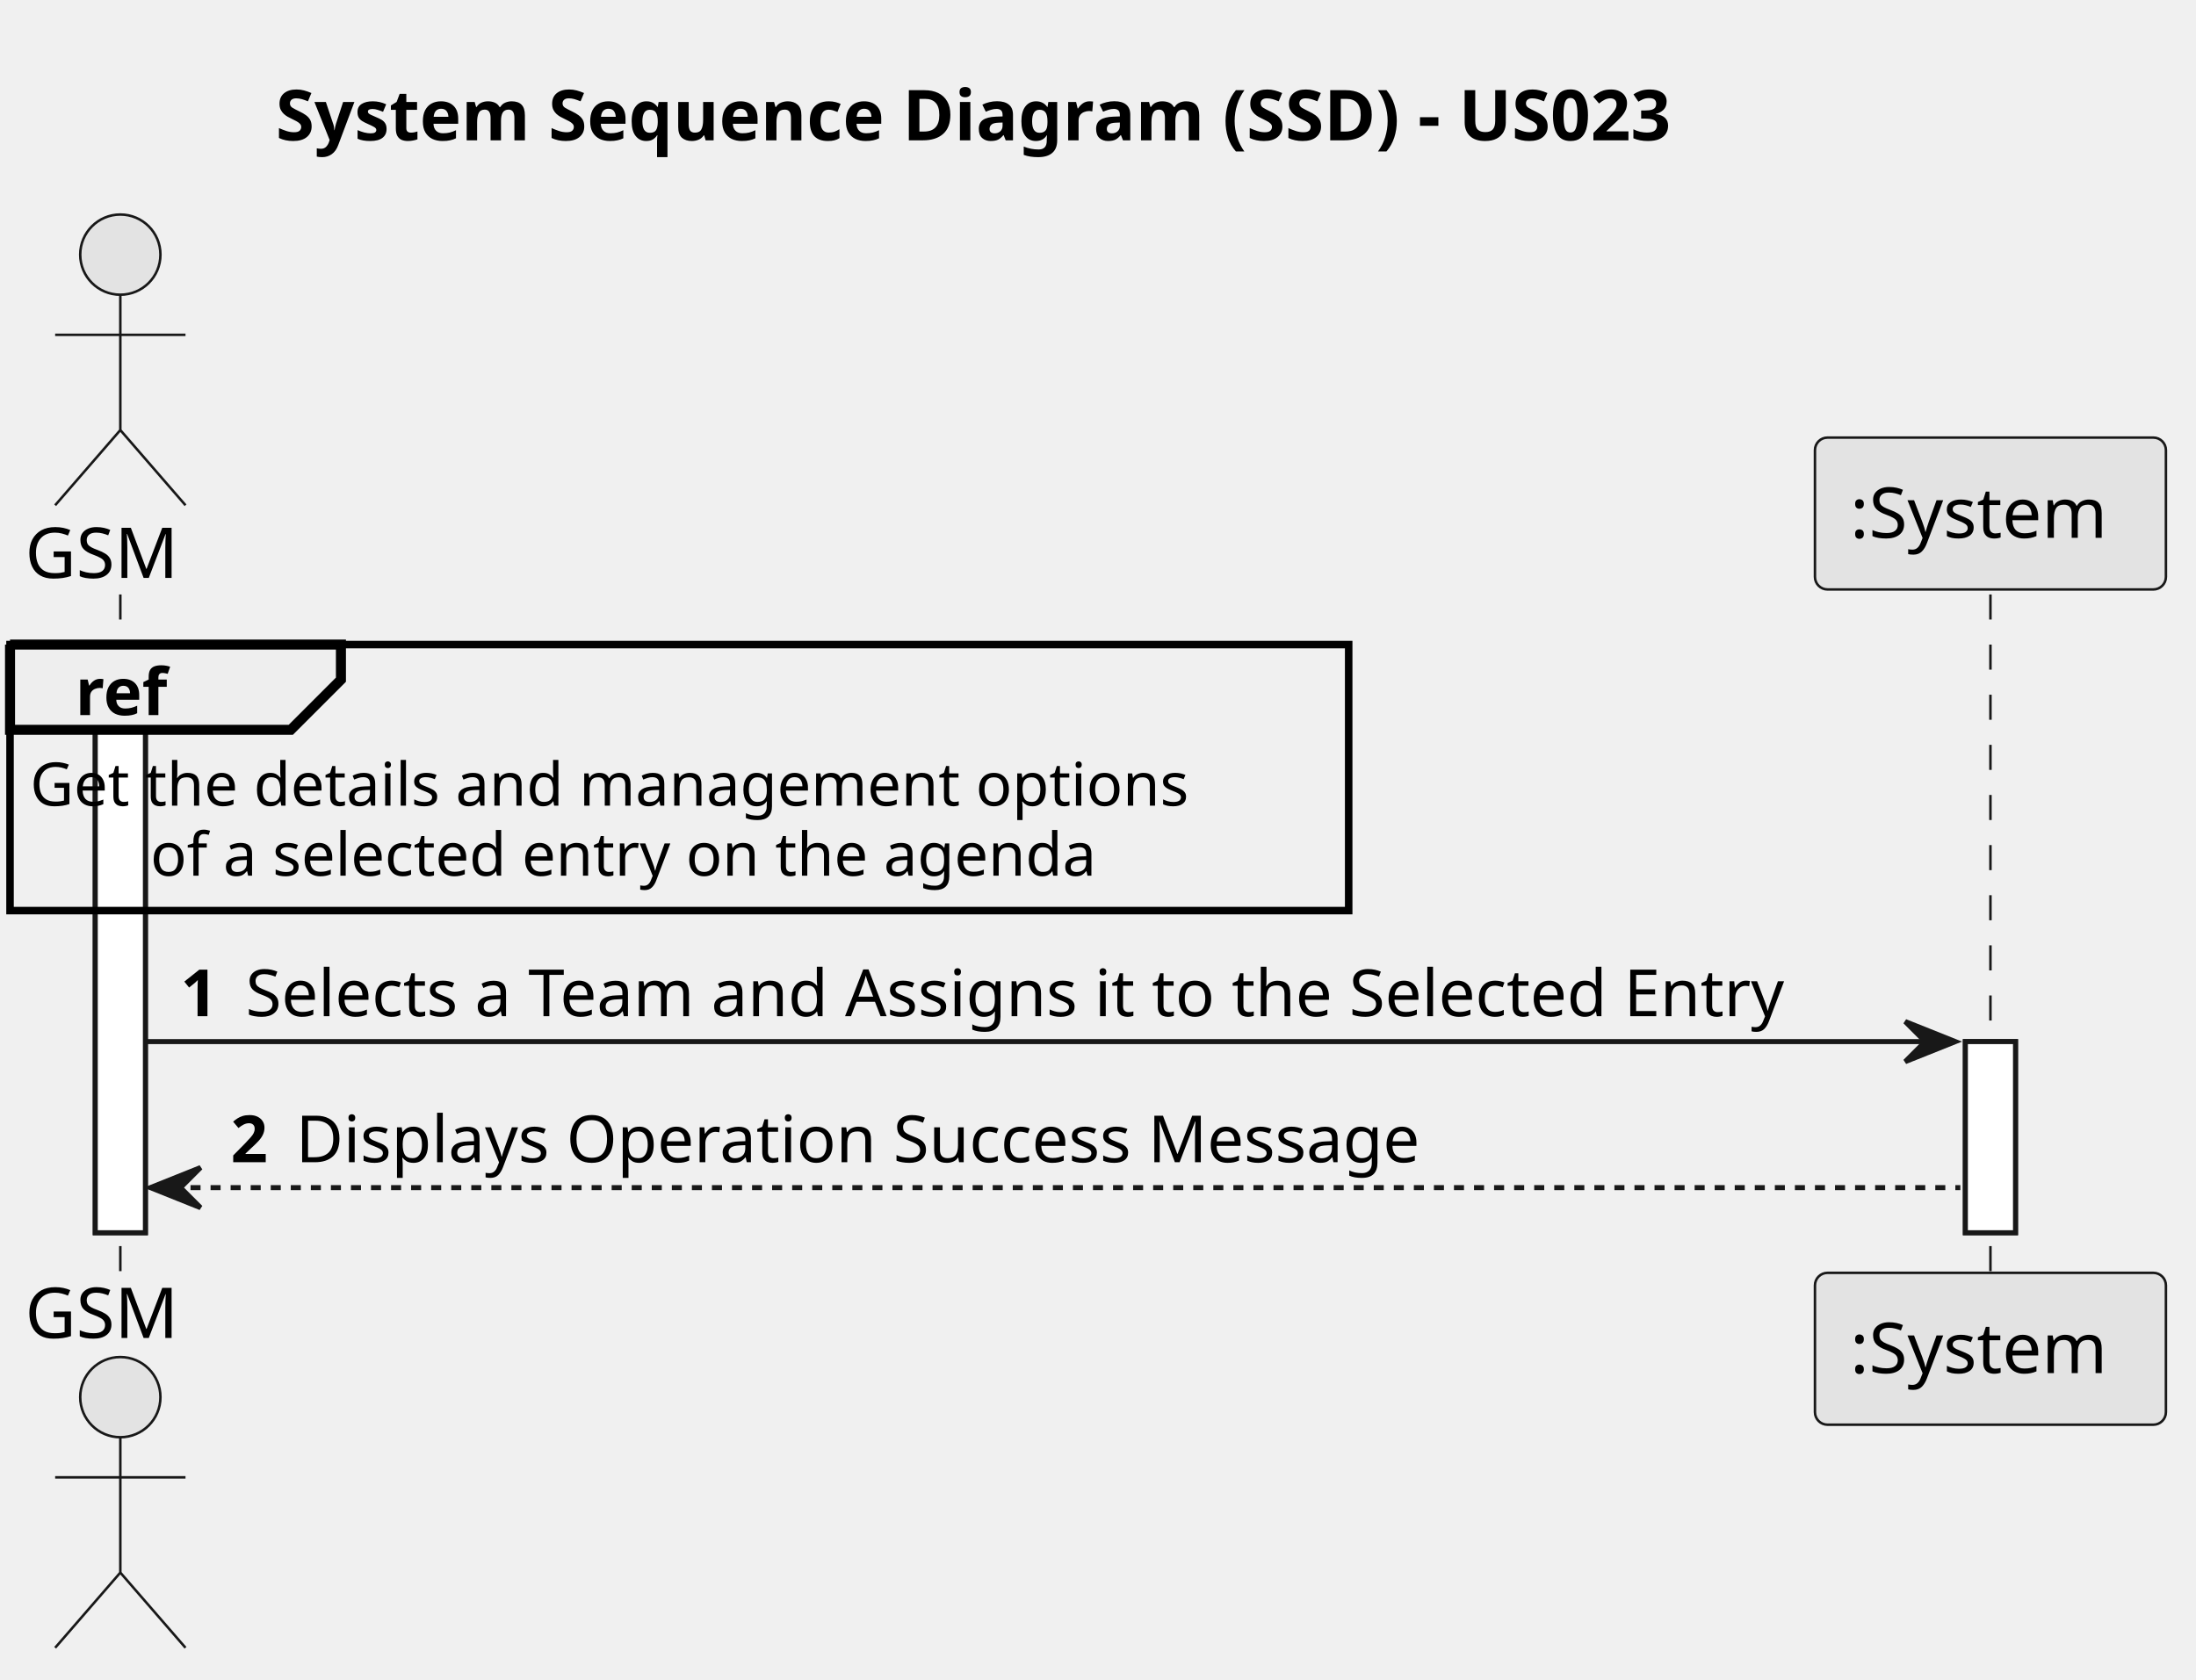
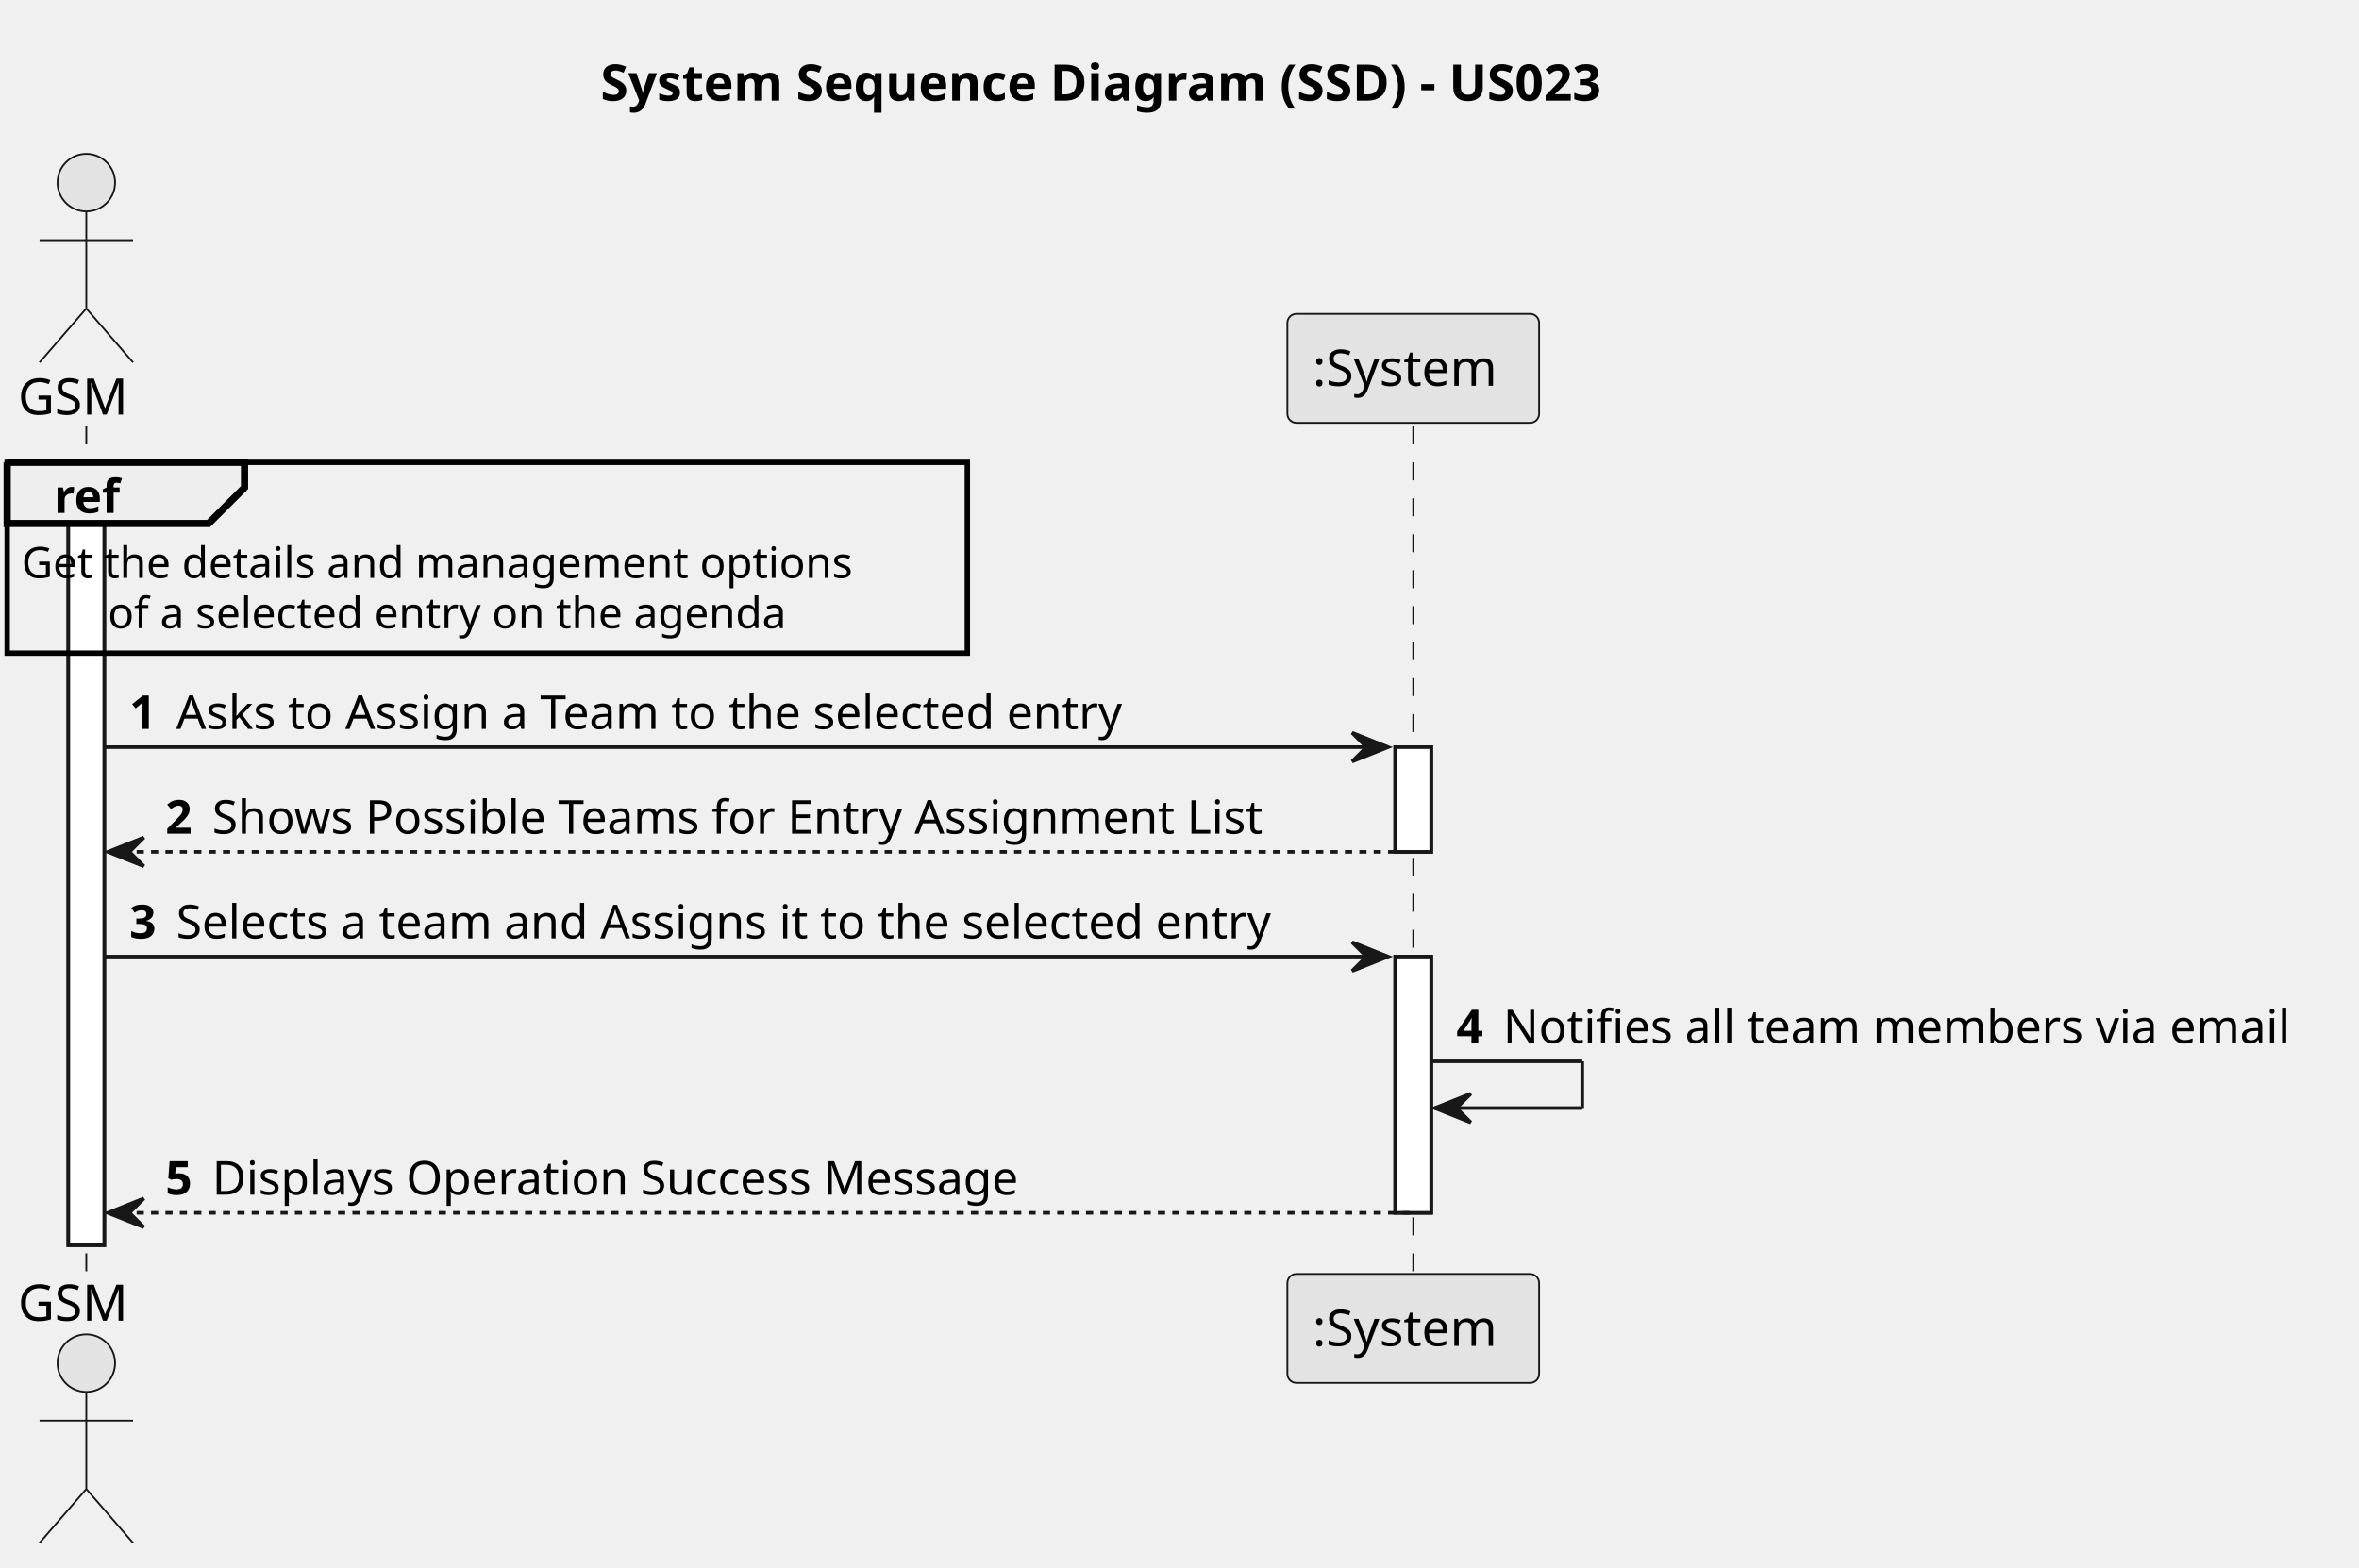
- <svg xmlns="http://www.w3.org/2000/svg" contentStyleType="text/css" height="335px" preserveAspectRatio="none" style="width:438px;height:335px;background:#FFFFFF;" version="1.1" viewBox="0 0 438 335" width="438px" zoomAndPan="magnify">
+ <svg xmlns="http://www.w3.org/2000/svg" contentStyleType="text/css" height="436px" preserveAspectRatio="none" style="width:656px;height:436px;background:#FFFFFF;" version="1.1" viewBox="0 0 656 436" width="656px" zoomAndPan="magnify">
  <defs />
  <g>
-     <text fill="#000000" font-family="sans-serif" font-size="14" font-weight="bold" lengthAdjust="spacing" textLength="326" x="55" y="27.995">System Sequence Diagram (SSD) - US023</text>
-     <rect fill="#FFFFFF" height="117.336" style="stroke:#181818;stroke-width:1.0;" width="10" x="19" y="128.594" />
-     <rect fill="#FFFFFF" height="38.133" style="stroke:#181818;stroke-width:1.0;" width="10" x="392" y="207.797" />
-     <line style="stroke:#181818;stroke-width:0.5;stroke-dasharray:5.0,5.0;" x1="24" x2="24" y1="118.594" y2="254.93" />
-     <line style="stroke:#181818;stroke-width:0.5;stroke-dasharray:5.0,5.0;" x1="397" x2="397" y1="118.594" y2="254.93" />
+     <text fill="#000000" font-family="sans-serif" font-size="14" font-weight="bold" lengthAdjust="spacing" textLength="326" x="167" y="27.995">System Sequence Diagram (SSD) - US023</text>
+     <rect fill="#FFFFFF" height="217.734" style="stroke:#181818;stroke-width:1.0;" width="10" x="19" y="128.594" />
+     <rect fill="#FFFFFF" height="29.133" style="stroke:#181818;stroke-width:1.0;" width="10" x="388" y="207.797" />
+     <rect fill="#FFFFFF" height="71.266" style="stroke:#181818;stroke-width:1.0;" width="10" x="388" y="266.062" />
+     <line style="stroke:#181818;stroke-width:0.5;stroke-dasharray:5.0,5.0;" x1="24" x2="24" y1="118.594" y2="355.328" />
+     <line style="stroke:#181818;stroke-width:0.5;stroke-dasharray:5.0,5.0;" x1="393" x2="393" y1="118.594" y2="355.328" />
    <text fill="#000000" font-family="sans-serif" font-size="14" lengthAdjust="spacing" textLength="32" x="5" y="115.292">GSM</text>
    <ellipse cx="24" cy="50.797" fill="#E3E3E3" rx="8" ry="8" style="stroke:#181818;stroke-width:0.5;" />
    <path d="M24,58.797 L24,85.797 M11,66.797 L37,66.797 M24,85.797 L11,100.797 M24,85.797 L37,100.797 " fill="none" style="stroke:#181818;stroke-width:0.5;" />
-     <text fill="#000000" font-family="sans-serif" font-size="14" lengthAdjust="spacing" textLength="32" x="5" y="266.925">GSM</text>
-     <ellipse cx="24" cy="278.727" fill="#E3E3E3" rx="8" ry="8" style="stroke:#181818;stroke-width:0.5;" />
-     <path d="M24,286.727 L24,313.727 M11,294.727 L37,294.727 M24,313.727 L11,328.727 M24,313.727 L37,328.727 " fill="none" style="stroke:#181818;stroke-width:0.5;" />
-     <rect fill="#E3E3E3" height="30.297" rx="2.5" ry="2.5" style="stroke:#181818;stroke-width:0.5;" width="70" x="362" y="87.297" />
-     <text fill="#000000" font-family="sans-serif" font-size="14" lengthAdjust="spacing" textLength="56" x="369" y="107.292">:System</text>
-     <rect fill="#E3E3E3" height="30.297" rx="2.5" ry="2.5" style="stroke:#181818;stroke-width:0.5;" width="70" x="362" y="253.93" />
-     <text fill="#000000" font-family="sans-serif" font-size="14" lengthAdjust="spacing" textLength="56" x="369" y="273.925">:System</text>
-     <rect fill="#FFFFFF" height="117.336" style="stroke:#181818;stroke-width:1.0;" width="10" x="19" y="128.594" />
-     <rect fill="#FFFFFF" height="38.133" style="stroke:#181818;stroke-width:1.0;" width="10" x="392" y="207.797" />
+     <text fill="#000000" font-family="sans-serif" font-size="14" lengthAdjust="spacing" textLength="32" x="5" y="367.323">GSM</text>
+     <ellipse cx="24" cy="379.125" fill="#E3E3E3" rx="8" ry="8" style="stroke:#181818;stroke-width:0.5;" />
+     <path d="M24,387.125 L24,414.125 M11,395.125 L37,395.125 M24,414.125 L11,429.125 M24,414.125 L37,429.125 " fill="none" style="stroke:#181818;stroke-width:0.5;" />
+     <rect fill="#E3E3E3" height="30.297" rx="2.5" ry="2.5" style="stroke:#181818;stroke-width:0.5;" width="70" x="358" y="87.297" />
+     <text fill="#000000" font-family="sans-serif" font-size="14" lengthAdjust="spacing" textLength="56" x="365" y="107.292">:System</text>
+     <rect fill="#E3E3E3" height="30.297" rx="2.5" ry="2.5" style="stroke:#181818;stroke-width:0.5;" width="70" x="358" y="354.328" />
+     <text fill="#000000" font-family="sans-serif" font-size="14" lengthAdjust="spacing" textLength="56" x="365" y="374.323">:System</text>
+     <rect fill="#FFFFFF" height="217.734" style="stroke:#181818;stroke-width:1.0;" width="10" x="19" y="128.594" />
+     <rect fill="#FFFFFF" height="29.133" style="stroke:#181818;stroke-width:1.0;" width="10" x="388" y="207.797" />
+     <rect fill="#FFFFFF" height="71.266" style="stroke:#181818;stroke-width:1.0;" width="10" x="388" y="266.062" />
    <rect fill="none" height="53.07" style="stroke:#000000;stroke-width:1.5;" width="267" x="2" y="128.594" />
    <path d="M2,128.594 L68,128.594 L68,135.594 L58,145.594 L2,145.594 L2,128.594 " fill="#EEEEEE" style="stroke:#000000;stroke-width:2.0;" />
    <text fill="#000000" font-family="sans-serif" font-size="13" font-weight="bold" lengthAdjust="spacing" textLength="21" x="15" y="142.661">ref</text>
    <text fill="#000000" font-family="sans-serif" font-size="12" lengthAdjust="spacing" textLength="259" x="6" y="160.732">Get the details and management options</text>
    <text fill="#000000" font-family="sans-serif" font-size="12" lengthAdjust="spacing" textLength="215" x="30" y="174.701">of a selected entry on the agenda</text>
-     <polygon fill="#181818" points="380,203.797,390,207.797,380,211.797,384,207.797" style="stroke:#181818;stroke-width:1.0;" />
-     <line style="stroke:#181818;stroke-width:1.0;" x1="29" x2="386" y1="207.797" y2="207.797" />
+     <polygon fill="#181818" points="376,203.797,386,207.797,376,211.797,380,207.797" style="stroke:#181818;stroke-width:1.0;" />
+     <line style="stroke:#181818;stroke-width:1.0;" x1="29" x2="382" y1="207.797" y2="207.797" />
    <text fill="#000000" font-family="sans-serif" font-size="13" font-weight="bold" lengthAdjust="spacing" textLength="9" x="36" y="202.731">1</text>
-     <text fill="#000000" font-family="sans-serif" font-size="13" lengthAdjust="spacing" textLength="331" x="49" y="202.731">Selects a Team and Assigns it to the Selected Entry</text>
+     <text fill="#000000" font-family="sans-serif" font-size="13" lengthAdjust="spacing" textLength="282" x="49" y="202.731">Asks to Assign a Team to the selected entry</text>
    <polygon fill="#181818" points="40,232.93,30,236.93,40,240.93,36,236.93" style="stroke:#181818;stroke-width:1.0;" />
-     <line style="stroke:#181818;stroke-width:1.0;stroke-dasharray:2.0,2.0;" x1="34" x2="391" y1="236.93" y2="236.93" />
+     <line style="stroke:#181818;stroke-width:1.0;stroke-dasharray:2.0,2.0;" x1="34" x2="392" y1="236.93" y2="236.93" />
    <text fill="#000000" font-family="sans-serif" font-size="13" font-weight="bold" lengthAdjust="spacing" textLength="9" x="46" y="231.864">2</text>
-     <text fill="#000000" font-family="sans-serif" font-size="13" lengthAdjust="spacing" textLength="238" x="59" y="231.864">Displays Operation Success Message</text>
+     <text fill="#000000" font-family="sans-serif" font-size="13" lengthAdjust="spacing" textLength="308" x="59" y="231.864">Shows Possible Teams for Entry Assignment List</text>
+     <polygon fill="#181818" points="376,262.062,386,266.062,376,270.062,380,266.062" style="stroke:#181818;stroke-width:1.0;" />
+     <line style="stroke:#181818;stroke-width:1.0;" x1="29" x2="382" y1="266.062" y2="266.062" />
+     <text fill="#000000" font-family="sans-serif" font-size="13" font-weight="bold" lengthAdjust="spacing" textLength="9" x="36" y="260.997">3</text>
+     <text fill="#000000" font-family="sans-serif" font-size="13" lengthAdjust="spacing" textLength="327" x="49" y="260.997">Selects a team and Assigns it to the selected entry</text>
+     <line style="stroke:#181818;stroke-width:1.0;" x1="398" x2="440" y1="295.195" y2="295.195" />
+     <line style="stroke:#181818;stroke-width:1.0;" x1="440" x2="440" y1="295.195" y2="308.195" />
+     <line style="stroke:#181818;stroke-width:1.0;" x1="399" x2="440" y1="308.195" y2="308.195" />
+     <polygon fill="#181818" points="409,304.195,399,308.195,409,312.195,405,308.195" style="stroke:#181818;stroke-width:1.0;" />
+     <text fill="#000000" font-family="sans-serif" font-size="13" font-weight="bold" lengthAdjust="spacing" textLength="9" x="405" y="290.129">4</text>
+     <text fill="#000000" font-family="sans-serif" font-size="13" lengthAdjust="spacing" textLength="231" x="418" y="290.129">Notifies all team members via email</text>
+     <polygon fill="#181818" points="40,333.328,30,337.328,40,341.328,36,337.328" style="stroke:#181818;stroke-width:1.0;" />
+     <line style="stroke:#181818;stroke-width:1.0;stroke-dasharray:2.0,2.0;" x1="34" x2="392" y1="337.328" y2="337.328" />
+     <text fill="#000000" font-family="sans-serif" font-size="13" font-weight="bold" lengthAdjust="spacing" textLength="9" x="46" y="332.262">5</text>
+     <text fill="#000000" font-family="sans-serif" font-size="13" lengthAdjust="spacing" textLength="238" x="59" y="332.262">Displays Operation Success Message</text>
  </g>
</svg>
